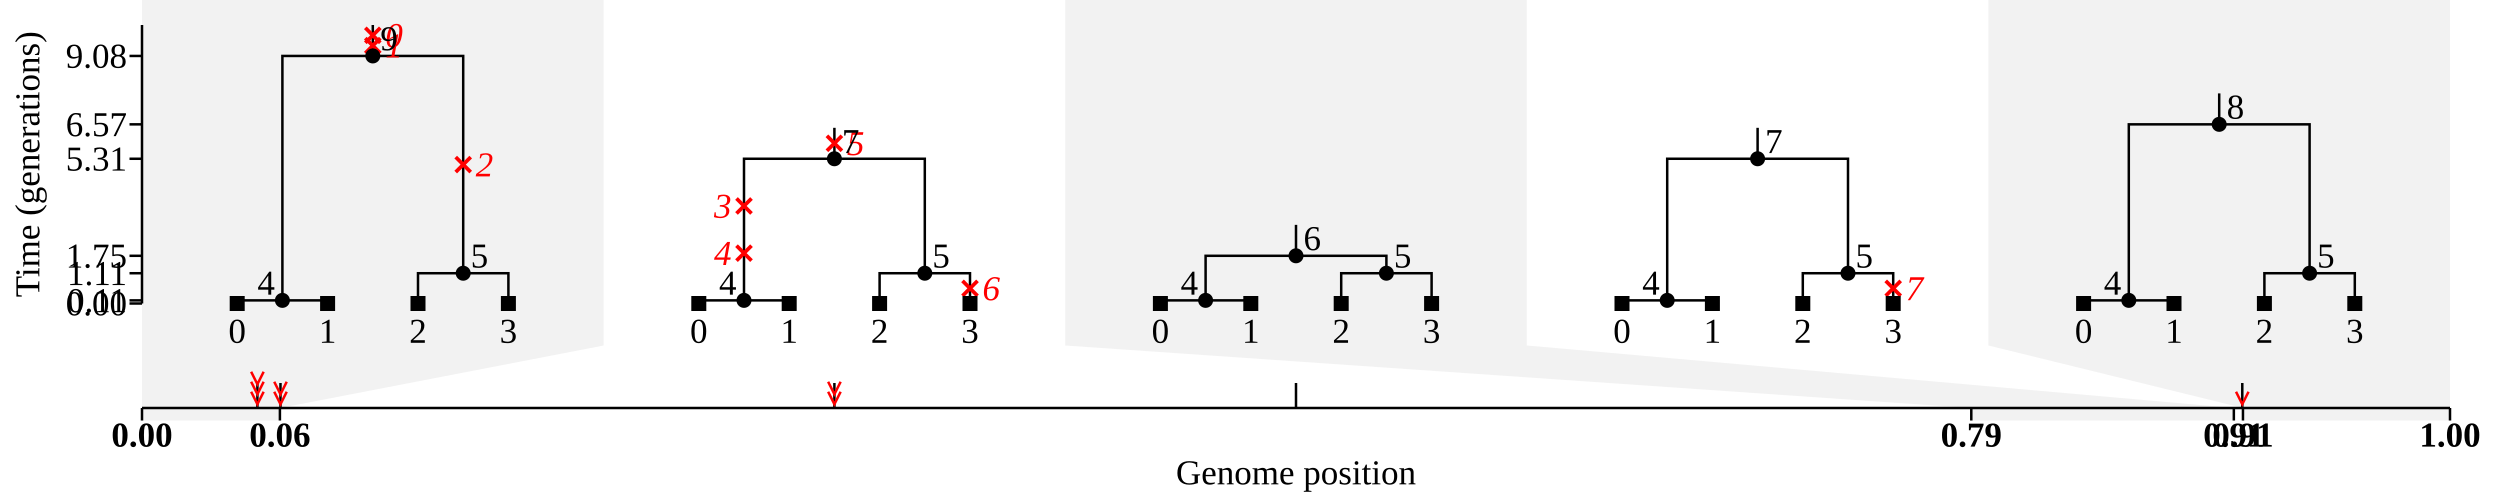
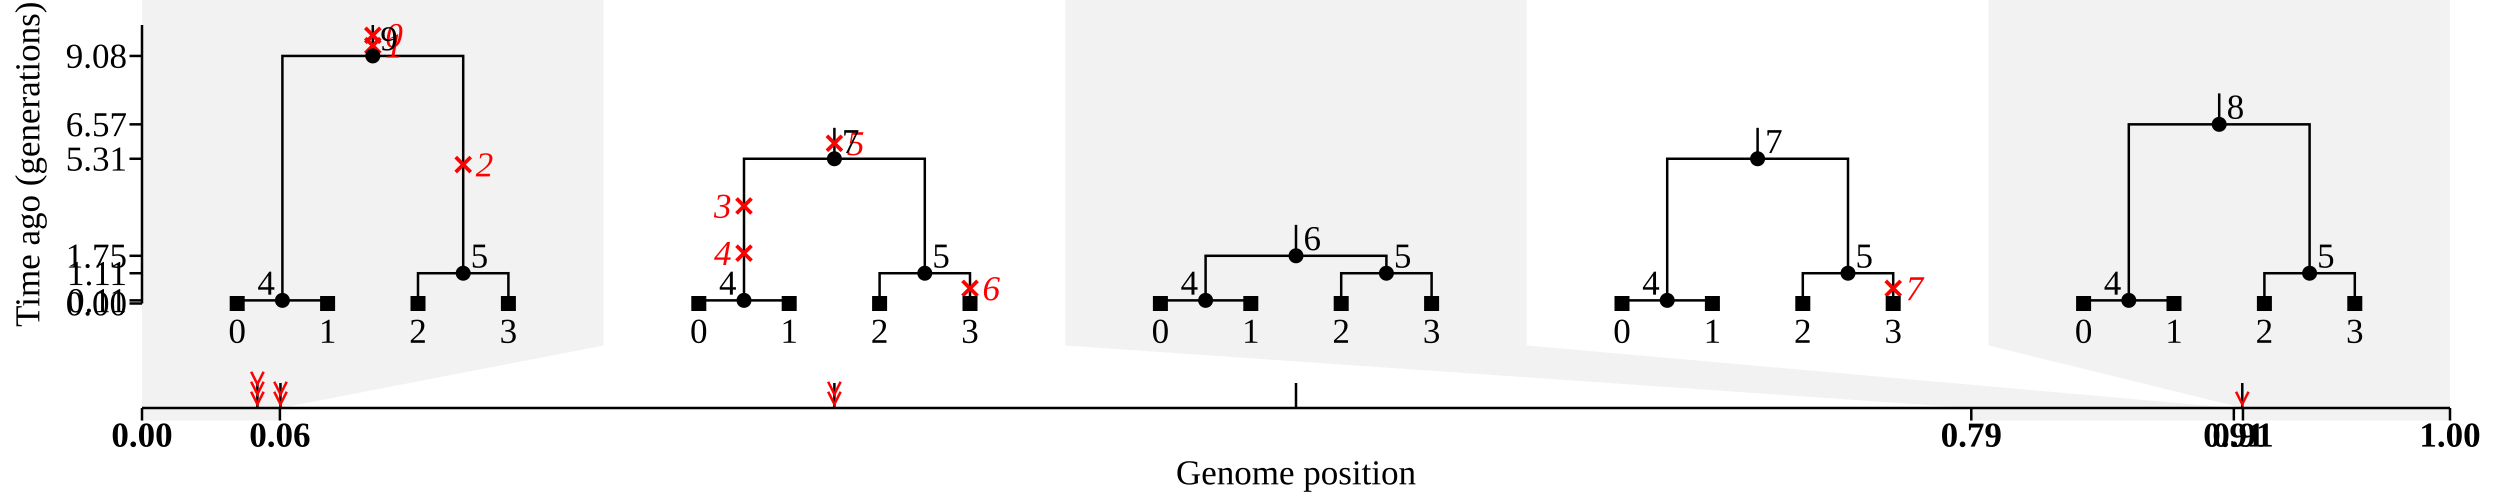
<svg xmlns="http://www.w3.org/2000/svg" baseProfile="full" height="200" version="1.1" width="1000">
  <defs>
    <style type="text/css">.background path {fill: #808080; fill-opacity: 0}.background path:nth-child(odd) {fill-opacity: .1}.axes {font-size: 14px}.x-axis .tick .lab {font-weight: bold; dominant-baseline: hanging}.axes, .tree {font-size: 14px; text-anchor: middle}.axes line, .edge {stroke: black; fill: none}.axes .ax-skip {stroke-dasharray: 4}.y-axis .grid {stroke: #FAFAFA}.node &gt; .sym {fill: black; stroke: none}.site &gt; .sym {stroke: black}.mut text {fill: red; font-style: italic}.mut.extra text {fill: hotpink}.mut line {fill: none; stroke: none}.mut .sym {fill: none; stroke: red}.mut.extra .sym {stroke: hotpink}.node .mut .sym {stroke-width: 1.5px}.tree text, .tree-sequence text {dominant-baseline: central}.plotbox .lab.lft {text-anchor: end}.plotbox .lab.rgt {text-anchor: start}</style>
  </defs>
  <g class="tree-sequence">
    <g class="background">
      <path d="M56.8,0 l184.64,0 l0,138.2 l-129.477,25 l0,5 l-55.163,0 l0,-5 l0,-25 l0,-138.2z" />
      <path d="M241.44,0 l184.64,0 l0,138.2 l362.436,25 l0,5 l-676.552,0 l0,-5 l129.477,-25 l0,-138.2z" />
      <path d="M426.08,0 l184.64,0 l0,138.2 l282.817,25 l0,5 l-105.022,0 l0,-5 l-362.436,-25 l0,-138.2z" />
      <path d="M610.72,0 l184.64,0 l0,138.2 l101.824,25 l0,5 l-3.646,0 l0,-5 l-282.817,-25 l0,-138.2z" />
      <path d="M795.36,0 l184.64,0 l0,138.2 l0,25 l0,5 l-82.816,0 l0,-5 l-101.824,-25 l0,-138.2z" />
    </g>
    <g class="axes">
      <g class="x-axis">
        <g class="title" transform="translate(518.4 200)">
          <text class="lab" text-anchor="middle" transform="translate(0 -11)">Genome position</text>
        </g>
        <line class="ax-line" x1="56.8" x2="980" y1="163.2" y2="163.2" />
        <g class="ticks">
          <g class="tick" transform="translate(56.8 163.2)">
            <line x1="0" x2="0" y1="0" y2="5" />
            <g transform="translate(0 6)">
              <text class="lab">0.00</text>
            </g>
          </g>
          <g class="tick" transform="translate(111.963 163.2)">
            <line x1="0" x2="0" y1="0" y2="5" />
            <g transform="translate(0 6)">
              <text class="lab">0.06</text>
            </g>
          </g>
          <g class="tick" transform="translate(788.516 163.2)">
            <line x1="0" x2="0" y1="0" y2="5" />
            <g transform="translate(0 6)">
              <text class="lab">0.79</text>
            </g>
          </g>
          <g class="tick" transform="translate(893.537 163.2)">
            <line x1="0" x2="0" y1="0" y2="5" />
            <g transform="translate(0 6)">
              <text class="lab">0.91</text>
            </g>
          </g>
          <g class="tick" transform="translate(897.184 163.2)">
            <line x1="0" x2="0" y1="0" y2="5" />
            <g transform="translate(0 6)">
              <text class="lab">0.91</text>
            </g>
          </g>
          <g class="tick" transform="translate(980 163.2)">
            <line x1="0" x2="0" y1="0" y2="5" />
            <g transform="translate(0 6)">
              <text class="lab">1.00</text>
            </g>
          </g>
        </g>
        <g class="site s0" transform="translate(102.96 163.2)">
          <line class="sym" x1="0" x2="0" y1="0" y2="-10" />
          <g class="mut m2">
            <polyline class="sym" points="2.5,-6.5 0,-1.5 -2.5,-6.5" />
          </g>
          <g class="mut m1">
            <polyline class="sym" points="2.5,-10.5 0,-5.5 -2.5,-10.5" />
          </g>
          <g class="mut m0">
            <polyline class="sym" points="2.5,-14.5 0,-9.5 -2.5,-14.5" />
          </g>
        </g>
        <g class="site s1" transform="translate(112.192 163.2)">
          <line class="sym" x1="0" x2="0" y1="0" y2="-10" />
          <g class="mut m4">
            <polyline class="sym" points="2.5,-6.5 0,-1.5 -2.5,-6.5" />
          </g>
          <g class="mut m3">
            <polyline class="sym" points="2.5,-10.5 0,-5.5 -2.5,-10.5" />
          </g>
        </g>
        <g class="site s2" transform="translate(333.76 163.2)">
          <line class="sym" x1="0" x2="0" y1="0" y2="-10" />
          <g class="mut m6">
            <polyline class="sym" points="2.5,-6.5 0,-1.5 -2.5,-6.5" />
          </g>
          <g class="mut m5">
            <polyline class="sym" points="2.5,-10.5 0,-5.5 -2.5,-10.5" />
          </g>
        </g>
        <g class="site s3" transform="translate(518.4 163.2)">
          <line class="sym" x1="0" x2="0" y1="0" y2="-10" />
        </g>
        <g class="site s4" transform="translate(896.912 163.2)">
          <line class="sym" x1="0" x2="0" y1="0" y2="-10" />
          <g class="mut m7">
            <polyline class="sym" points="2.5,-6.5 0,-1.5 -2.5,-6.5" />
          </g>
        </g>
      </g>
      <g class="y-axis">
        <g class="title" transform="translate(0 65.7)">
-           <text class="lab" text-anchor="middle" transform="translate(11) rotate(-90)">Time (generations)</text>
+           <text class="lab" text-anchor="middle" transform="translate(11) rotate(-90)">Time ago (generations)</text>
        </g>
        <line class="ax-line" x1="56.8" x2="56.8" y1="121.4" y2="10" />
        <g class="ticks">
          <g class="tick" transform="translate(56.8 121.4)">
            <line x1="0" x2="-5" y1="0" y2="0" />
            <g transform="translate(-6 0)">
              <text class="lab" text-anchor="end">0.00</text>
            </g>
          </g>
          <g class="tick" transform="translate(56.8 120.152)">
            <line x1="0" x2="-5" y1="0" y2="0" />
            <g transform="translate(-6 0)">
              <text class="lab" text-anchor="end">0.11</text>
            </g>
          </g>
          <g class="tick" transform="translate(56.8 109.292)">
            <line x1="0" x2="-5" y1="0" y2="0" />
            <g transform="translate(-6 0)">
              <text class="lab" text-anchor="end">1.11</text>
            </g>
          </g>
          <g class="tick" transform="translate(56.8 102.321)">
            <line x1="0" x2="-5" y1="0" y2="0" />
            <g transform="translate(-6 0)">
              <text class="lab" text-anchor="end">1.75</text>
            </g>
          </g>
          <g class="tick" transform="translate(56.8 63.504)">
            <line x1="0" x2="-5" y1="0" y2="0" />
            <g transform="translate(-6 0)">
              <text class="lab" text-anchor="end">5.31</text>
            </g>
          </g>
          <g class="tick" transform="translate(56.8 49.7389)">
            <line x1="0" x2="-5" y1="0" y2="0" />
            <g transform="translate(-6 0)">
              <text class="lab" text-anchor="end">6.57</text>
            </g>
          </g>
          <g class="tick" transform="translate(56.8 22.3778)">
            <line x1="0" x2="-5" y1="0" y2="0" />
            <g transform="translate(-6 0)">
              <text class="lab" text-anchor="end">9.08</text>
            </g>
          </g>
        </g>
      </g>
    </g>
    <g class="plotbox trees">
      <g class="tree t0" transform="translate(56.8 0)">
        <g class="plotbox">
          <g class="c2 m0 m1 node n9 p0 root s0" transform="translate(92.32 22.3778)">
            <g class="a9 c2 node n4 p0" transform="translate(-36.16 97.7739)">
              <g class="a4 leaf node n0 p0 sample" transform="translate(-18.08 1.24828)">
                <path class="edge" d="M 0 0 V -1.248 H 18.08" />
                <rect class="sym" height="6" width="6" x="-3" y="-3" />
                <text class="lab" transform="translate(0 11)">0</text>
              </g>
              <g class="a4 leaf node n1 p0 sample" transform="translate(18.08 1.24828)">
                <path class="edge" d="M 0 0 V -1.248 H -18.08" />
                <rect class="sym" height="6" width="6" x="-3" y="-3" />
                <text class="lab" transform="translate(0 11)">1</text>
              </g>
              <path class="edge" d="M 0 0 V -97.774 H 36.16" />
              <circle class="sym" cx="0" cy="0" r="3" />
              <text class="lab lft" transform="translate(-3 -7.0)">4</text>
            </g>
            <g class="a9 c2 m2 node n5 p0 s0" transform="translate(36.16 86.9138)">
              <g class="a5 leaf node n2 p0 sample" transform="translate(-18.08 12.1084)">
                <path class="edge" d="M 0 0 V -12.108 H 18.08" />
                <rect class="sym" height="6" width="6" x="-3" y="-3" />
                <text class="lab" transform="translate(0 11)">2</text>
              </g>
              <g class="a5 leaf node n3 p0 sample" transform="translate(18.08 12.1084)">
                <path class="edge" d="M 0 0 V -12.108 H -18.08" />
                <rect class="sym" height="6" width="6" x="-3" y="-3" />
                <text class="lab" transform="translate(0 11)">3</text>
              </g>
              <path class="edge" d="M 0 0 V -86.914 H -36.16" />
              <g class="mut m2 s0 unknown_time" transform="translate(0 -43.4569)">
                <line x1="0" x2="0" y1="0" y2="43.457" />
                <path class="sym" d="M -3,-3 l 6,6 M -3,3 l 6,-6" />
                <text class="lab rgt" transform="translate(5 0)">2</text>
              </g>
              <circle class="sym" cx="0" cy="0" r="3" />
              <text class="lab rgt" transform="translate(3 -7.0)">5</text>
            </g>
            <path class="edge" d="M 0 0 V -12.378 H 0" />
            <g class="mut m0 s0 unknown_time" transform="translate(0 -8.25185)">
              <line x1="0" x2="0" y1="0" y2="8.252" />
              <path class="sym" d="M -3,-3 l 6,6 M -3,3 l 6,-6" />
              <text class="lab rgt" transform="translate(5 0)">0</text>
            </g>
            <g class="mut m1 s0 unknown_time" transform="translate(0 -4.12593)">
              <line x1="0" x2="0" y1="0" y2="4.126" />
              <path class="sym" d="M -3,-3 l 6,6 M -3,3 l 6,-6" />
              <text class="lab rgt" transform="translate(5 0)">1</text>
            </g>
            <circle class="sym" cx="0" cy="0" r="3" />
            <text class="lab rgt" transform="translate(3 -7.0)">9</text>
          </g>
        </g>
      </g>
      <g class="tree t1" transform="translate(241.44 0)">
        <g class="plotbox">
          <g class="c2 m5 node n7 p0 root s2" transform="translate(92.32 63.504)">
            <g class="a7 c2 m3 m4 node n4 p0 s1" transform="translate(-36.16 56.6478)">
              <g class="a4 leaf node n0 p0 sample" transform="translate(-18.08 1.24828)">
                <path class="edge" d="M 0 0 V -1.248 H 18.08" />
                <rect class="sym" height="6" width="6" x="-3" y="-3" />
                <text class="lab" transform="translate(0 11)">0</text>
              </g>
              <g class="a4 leaf node n1 p0 sample" transform="translate(18.08 1.24828)">
                <path class="edge" d="M 0 0 V -1.248 H -18.08" />
                <rect class="sym" height="6" width="6" x="-3" y="-3" />
                <text class="lab" transform="translate(0 11)">1</text>
              </g>
              <path class="edge" d="M 0 0 V -56.648 H 36.16" />
              <g class="mut m3 s1 unknown_time" transform="translate(0 -37.7652)">
                <line x1="0" x2="0" y1="0" y2="37.765" />
                <path class="sym" d="M -3,-3 l 6,6 M -3,3 l 6,-6" />
                <text class="lab lft" transform="translate(-5 0)">3</text>
              </g>
              <g class="mut m4 s1 unknown_time" transform="translate(0 -18.8826)">
                <line x1="0" x2="0" y1="0" y2="18.883" />
                <path class="sym" d="M -3,-3 l 6,6 M -3,3 l 6,-6" />
                <text class="lab lft" transform="translate(-5 0)">4</text>
              </g>
              <circle class="sym" cx="0" cy="0" r="3" />
              <text class="lab lft" transform="translate(-3 -7.0)">4</text>
            </g>
            <g class="a7 c2 node n5 p0" transform="translate(36.16 45.7876)">
              <g class="a5 leaf node n2 p0 sample" transform="translate(-18.08 12.1084)">
                <path class="edge" d="M 0 0 V -12.108 H 18.08" />
                <rect class="sym" height="6" width="6" x="-3" y="-3" />
                <text class="lab" transform="translate(0 11)">2</text>
              </g>
              <g class="a5 leaf m6 node n3 p0 s2 sample" transform="translate(18.08 12.1084)">
                <path class="edge" d="M 0 0 V -12.108 H -18.08" />
                <g class="mut m6 s2 unknown_time" transform="translate(0 -6.05422)">
                  <line x1="0" x2="0" y1="0" y2="6.054" />
                  <path class="sym" d="M -3,-3 l 6,6 M -3,3 l 6,-6" />
                  <text class="lab rgt" transform="translate(5 0)">6</text>
                </g>
                <rect class="sym" height="6" width="6" x="-3" y="-3" />
                <text class="lab" transform="translate(0 11)">3</text>
              </g>
              <path class="edge" d="M 0 0 V -45.788 H -36.16" />
              <circle class="sym" cx="0" cy="0" r="3" />
              <text class="lab rgt" transform="translate(3 -7.0)">5</text>
            </g>
            <path class="edge" d="M 0 0 V -12.378 H 0" />
            <g class="mut m5 s2 unknown_time" transform="translate(0 -6.18889)">
              <line x1="0" x2="0" y1="0" y2="6.189" />
              <path class="sym" d="M -3,-3 l 6,6 M -3,3 l 6,-6" />
              <text class="lab rgt" transform="translate(5 0)">5</text>
            </g>
            <circle class="sym" cx="0" cy="0" r="3" />
            <text class="lab rgt" transform="translate(3 -7.0)">7</text>
          </g>
        </g>
      </g>
      <g class="tree t2" transform="translate(426.08 0)">
        <g class="plotbox">
          <g class="c2 node n6 p0 root" transform="translate(92.32 102.321)">
            <g class="a6 c2 node n4 p0" transform="translate(-36.16 17.8305)">
              <g class="a4 leaf node n0 p0 sample" transform="translate(-18.08 1.24828)">
                <path class="edge" d="M 0 0 V -1.248 H 18.08" />
                <rect class="sym" height="6" width="6" x="-3" y="-3" />
                <text class="lab" transform="translate(0 11)">0</text>
              </g>
              <g class="a4 leaf node n1 p0 sample" transform="translate(18.08 1.24828)">
                <path class="edge" d="M 0 0 V -1.248 H -18.08" />
                <rect class="sym" height="6" width="6" x="-3" y="-3" />
                <text class="lab" transform="translate(0 11)">1</text>
              </g>
              <path class="edge" d="M 0 0 V -17.831 H 36.16" />
              <circle class="sym" cx="0" cy="0" r="3" />
              <text class="lab lft" transform="translate(-3 -7.0)">4</text>
            </g>
            <g class="a6 c2 node n5 p0" transform="translate(36.16 6.97033)">
              <g class="a5 leaf node n2 p0 sample" transform="translate(-18.08 12.1084)">
                <path class="edge" d="M 0 0 V -12.108 H 18.08" />
                <rect class="sym" height="6" width="6" x="-3" y="-3" />
                <text class="lab" transform="translate(0 11)">2</text>
              </g>
              <g class="a5 leaf node n3 p0 sample" transform="translate(18.08 12.1084)">
                <path class="edge" d="M 0 0 V -12.108 H -18.08" />
                <rect class="sym" height="6" width="6" x="-3" y="-3" />
                <text class="lab" transform="translate(0 11)">3</text>
              </g>
              <path class="edge" d="M 0 0 V -6.97 H -36.16" />
              <circle class="sym" cx="0" cy="0" r="3" />
              <text class="lab rgt" transform="translate(3 -7.0)">5</text>
            </g>
            <path class="edge" d="M 0 0 V -12.378 H 0" />
            <circle class="sym" cx="0" cy="0" r="3" />
            <text class="lab rgt" transform="translate(3 -7.0)">6</text>
          </g>
        </g>
      </g>
      <g class="tree t3" transform="translate(610.72 0)">
        <g class="plotbox">
          <g class="c2 node n7 p0 root" transform="translate(92.32 63.504)">
            <g class="a7 c2 node n4 p0" transform="translate(-36.16 56.6478)">
              <g class="a4 leaf node n0 p0 sample" transform="translate(-18.08 1.24828)">
                <path class="edge" d="M 0 0 V -1.248 H 18.08" />
                <rect class="sym" height="6" width="6" x="-3" y="-3" />
                <text class="lab" transform="translate(0 11)">0</text>
              </g>
              <g class="a4 leaf node n1 p0 sample" transform="translate(18.08 1.24828)">
                <path class="edge" d="M 0 0 V -1.248 H -18.08" />
                <rect class="sym" height="6" width="6" x="-3" y="-3" />
                <text class="lab" transform="translate(0 11)">1</text>
              </g>
              <path class="edge" d="M 0 0 V -56.648 H 36.16" />
              <circle class="sym" cx="0" cy="0" r="3" />
              <text class="lab lft" transform="translate(-3 -7.0)">4</text>
            </g>
            <g class="a7 c2 node n5 p0" transform="translate(36.16 45.7876)">
              <g class="a5 leaf node n2 p0 sample" transform="translate(-18.08 12.1084)">
                <path class="edge" d="M 0 0 V -12.108 H 18.08" />
                <rect class="sym" height="6" width="6" x="-3" y="-3" />
                <text class="lab" transform="translate(0 11)">2</text>
              </g>
              <g class="a5 leaf m7 node n3 p0 s4 sample" transform="translate(18.08 12.1084)">
                <path class="edge" d="M 0 0 V -12.108 H -18.08" />
                <g class="mut m7 s4 unknown_time" transform="translate(0 -6.05422)">
                  <line x1="0" x2="0" y1="0" y2="6.054" />
                  <path class="sym" d="M -3,-3 l 6,6 M -3,3 l 6,-6" />
                  <text class="lab rgt" transform="translate(5 0)">7</text>
                </g>
                <rect class="sym" height="6" width="6" x="-3" y="-3" />
                <text class="lab" transform="translate(0 11)">3</text>
              </g>
              <path class="edge" d="M 0 0 V -45.788 H -36.16" />
              <circle class="sym" cx="0" cy="0" r="3" />
              <text class="lab rgt" transform="translate(3 -7.0)">5</text>
            </g>
            <path class="edge" d="M 0 0 V -12.378 H 0" />
            <circle class="sym" cx="0" cy="0" r="3" />
            <text class="lab rgt" transform="translate(3 -7.0)">7</text>
          </g>
        </g>
      </g>
      <g class="tree t4" transform="translate(795.36 0)">
        <g class="plotbox">
          <g class="c2 node n8 p0 root" transform="translate(92.32 49.7389)">
            <g class="a8 c2 node n4 p0" transform="translate(-36.16 70.4129)">
              <g class="a4 leaf node n0 p0 sample" transform="translate(-18.08 1.24828)">
                <path class="edge" d="M 0 0 V -1.248 H 18.08" />
                <rect class="sym" height="6" width="6" x="-3" y="-3" />
                <text class="lab" transform="translate(0 11)">0</text>
              </g>
              <g class="a4 leaf node n1 p0 sample" transform="translate(18.08 1.24828)">
                <path class="edge" d="M 0 0 V -1.248 H -18.08" />
                <rect class="sym" height="6" width="6" x="-3" y="-3" />
                <text class="lab" transform="translate(0 11)">1</text>
              </g>
              <path class="edge" d="M 0 0 V -70.413 H 36.16" />
              <circle class="sym" cx="0" cy="0" r="3" />
              <text class="lab lft" transform="translate(-3 -7.0)">4</text>
            </g>
            <g class="a8 c2 node n5 p0" transform="translate(36.16 59.5527)">
              <g class="a5 leaf node n2 p0 sample" transform="translate(-18.08 12.1084)">
                <path class="edge" d="M 0 0 V -12.108 H 18.08" />
                <rect class="sym" height="6" width="6" x="-3" y="-3" />
                <text class="lab" transform="translate(0 11)">2</text>
              </g>
              <g class="a5 leaf node n3 p0 sample" transform="translate(18.08 12.1084)">
                <path class="edge" d="M 0 0 V -12.108 H -18.08" />
                <rect class="sym" height="6" width="6" x="-3" y="-3" />
                <text class="lab" transform="translate(0 11)">3</text>
              </g>
              <path class="edge" d="M 0 0 V -59.553 H -36.16" />
              <circle class="sym" cx="0" cy="0" r="3" />
              <text class="lab rgt" transform="translate(3 -7.0)">5</text>
            </g>
            <path class="edge" d="M 0 0 V -12.378 H 0" />
            <circle class="sym" cx="0" cy="0" r="3" />
            <text class="lab rgt" transform="translate(3 -7.0)">8</text>
          </g>
        </g>
      </g>
    </g>
  </g>
</svg>
